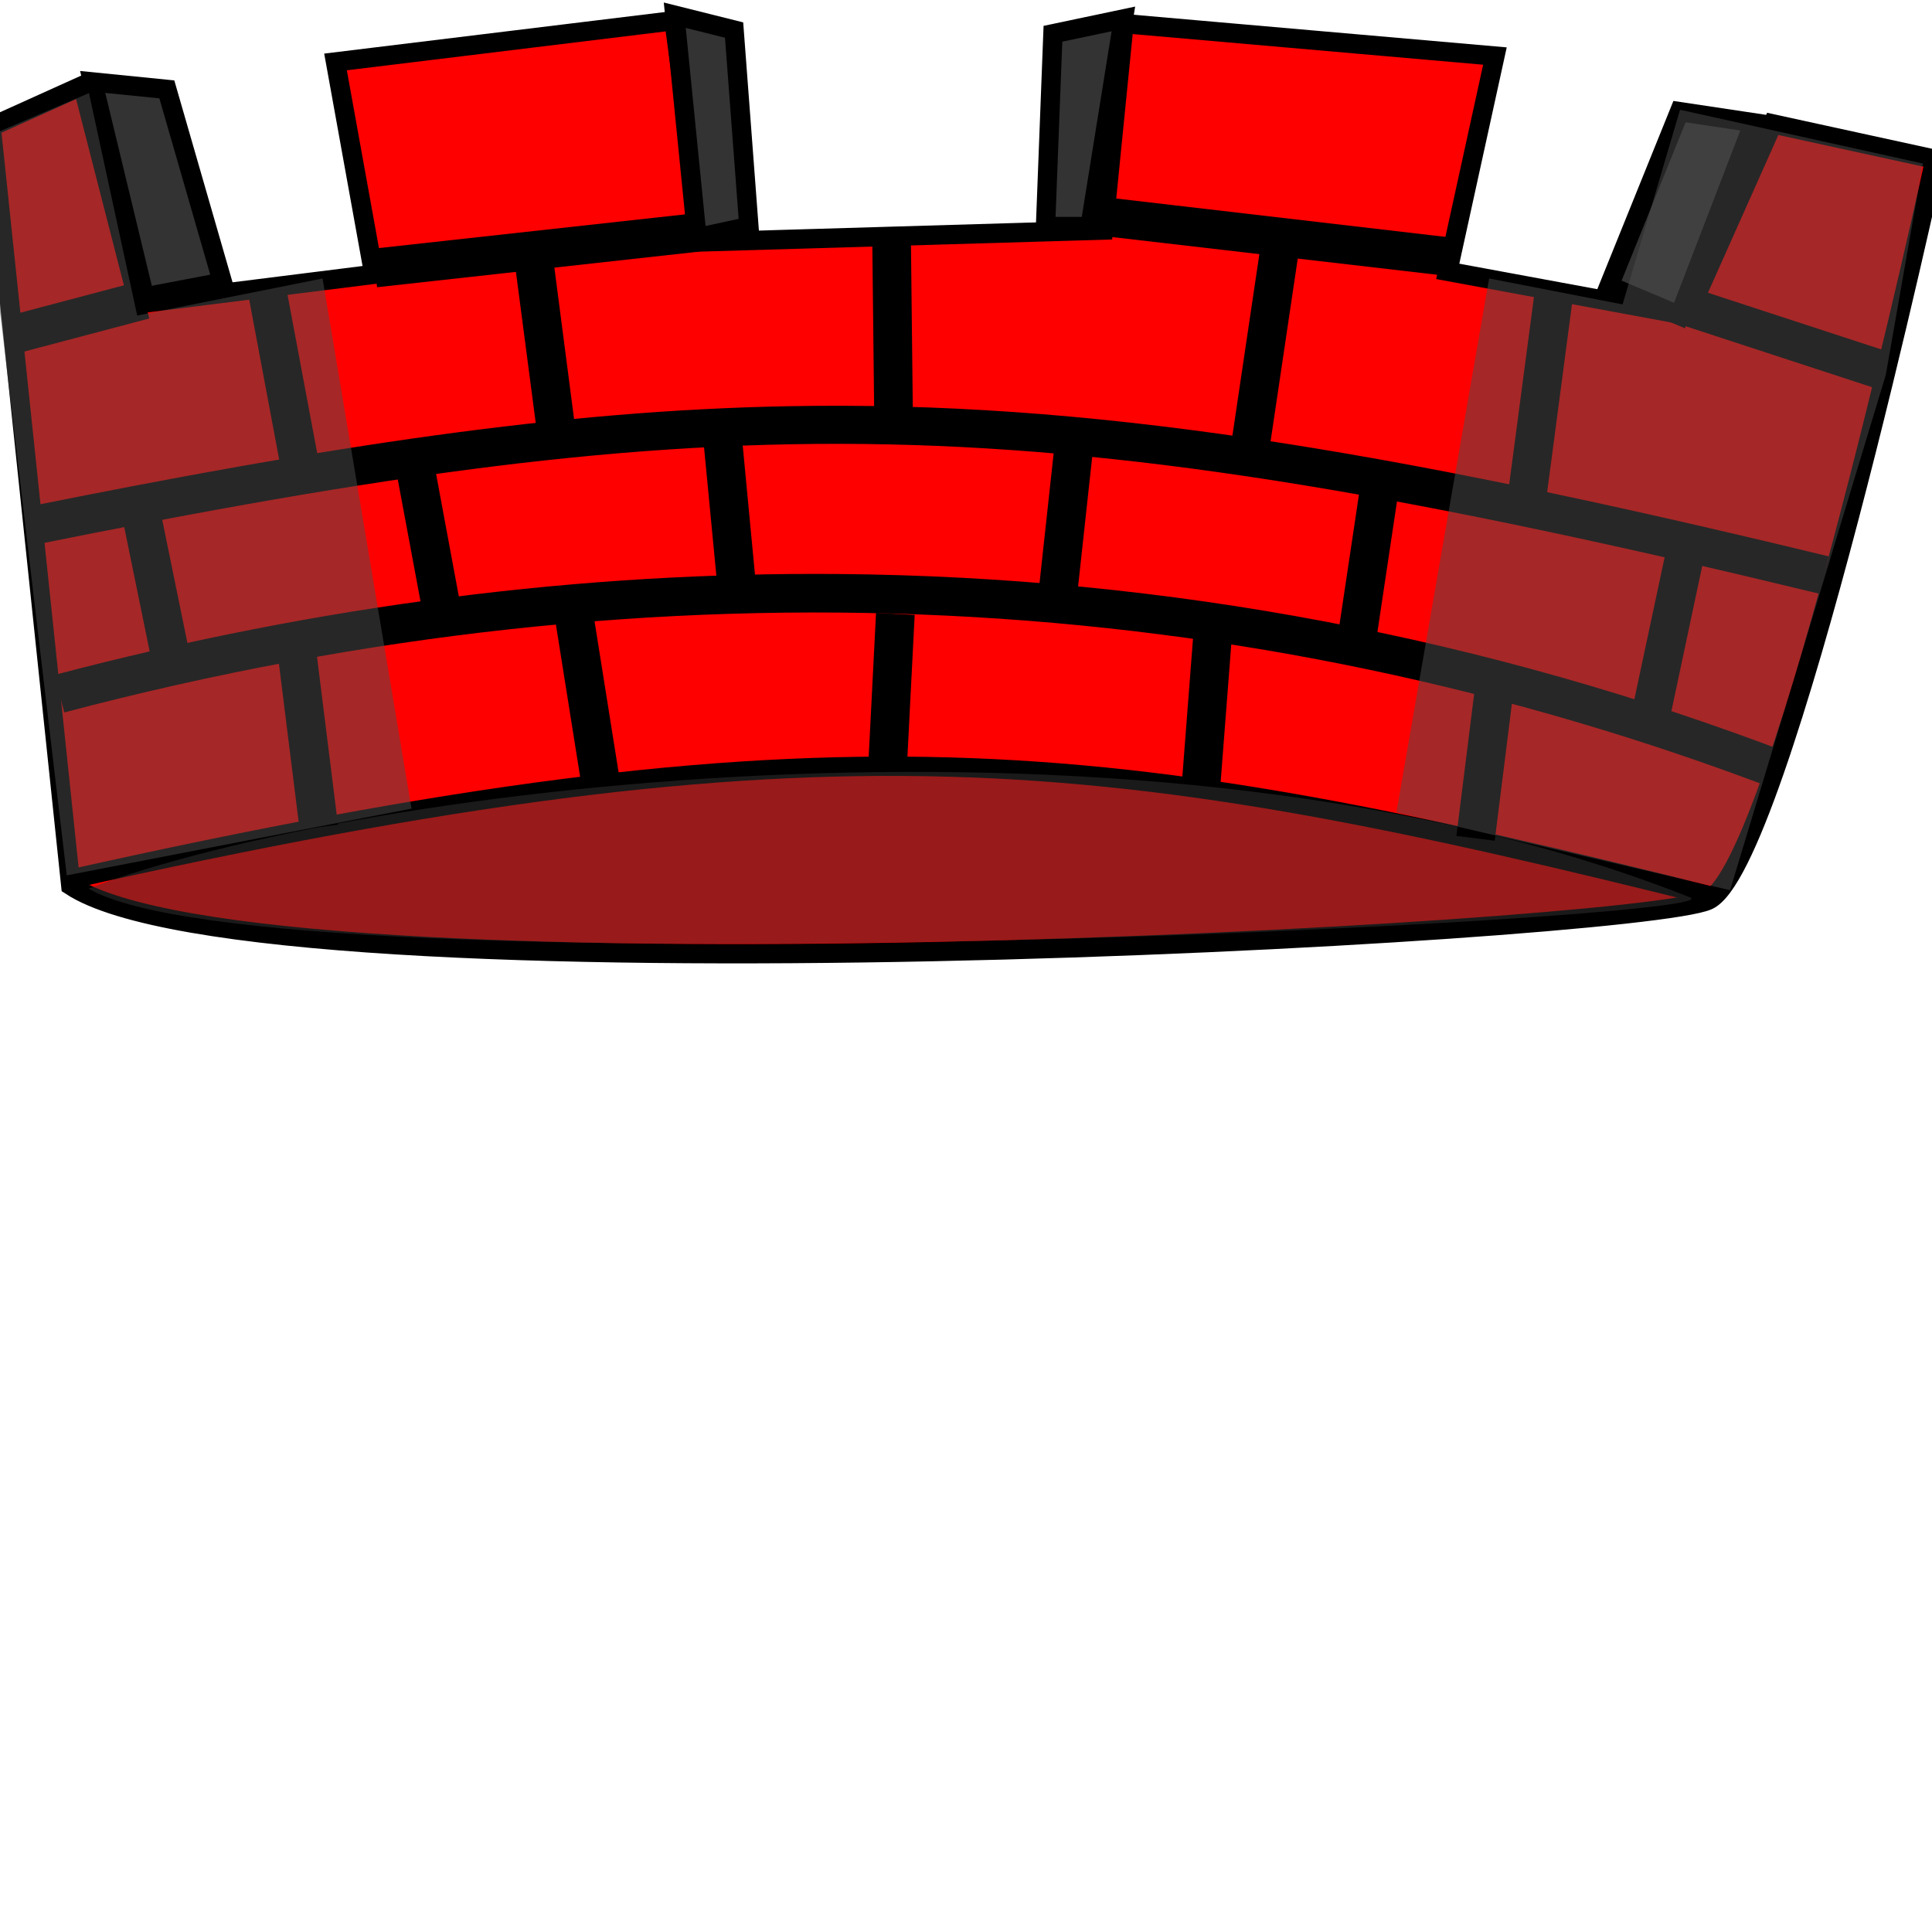
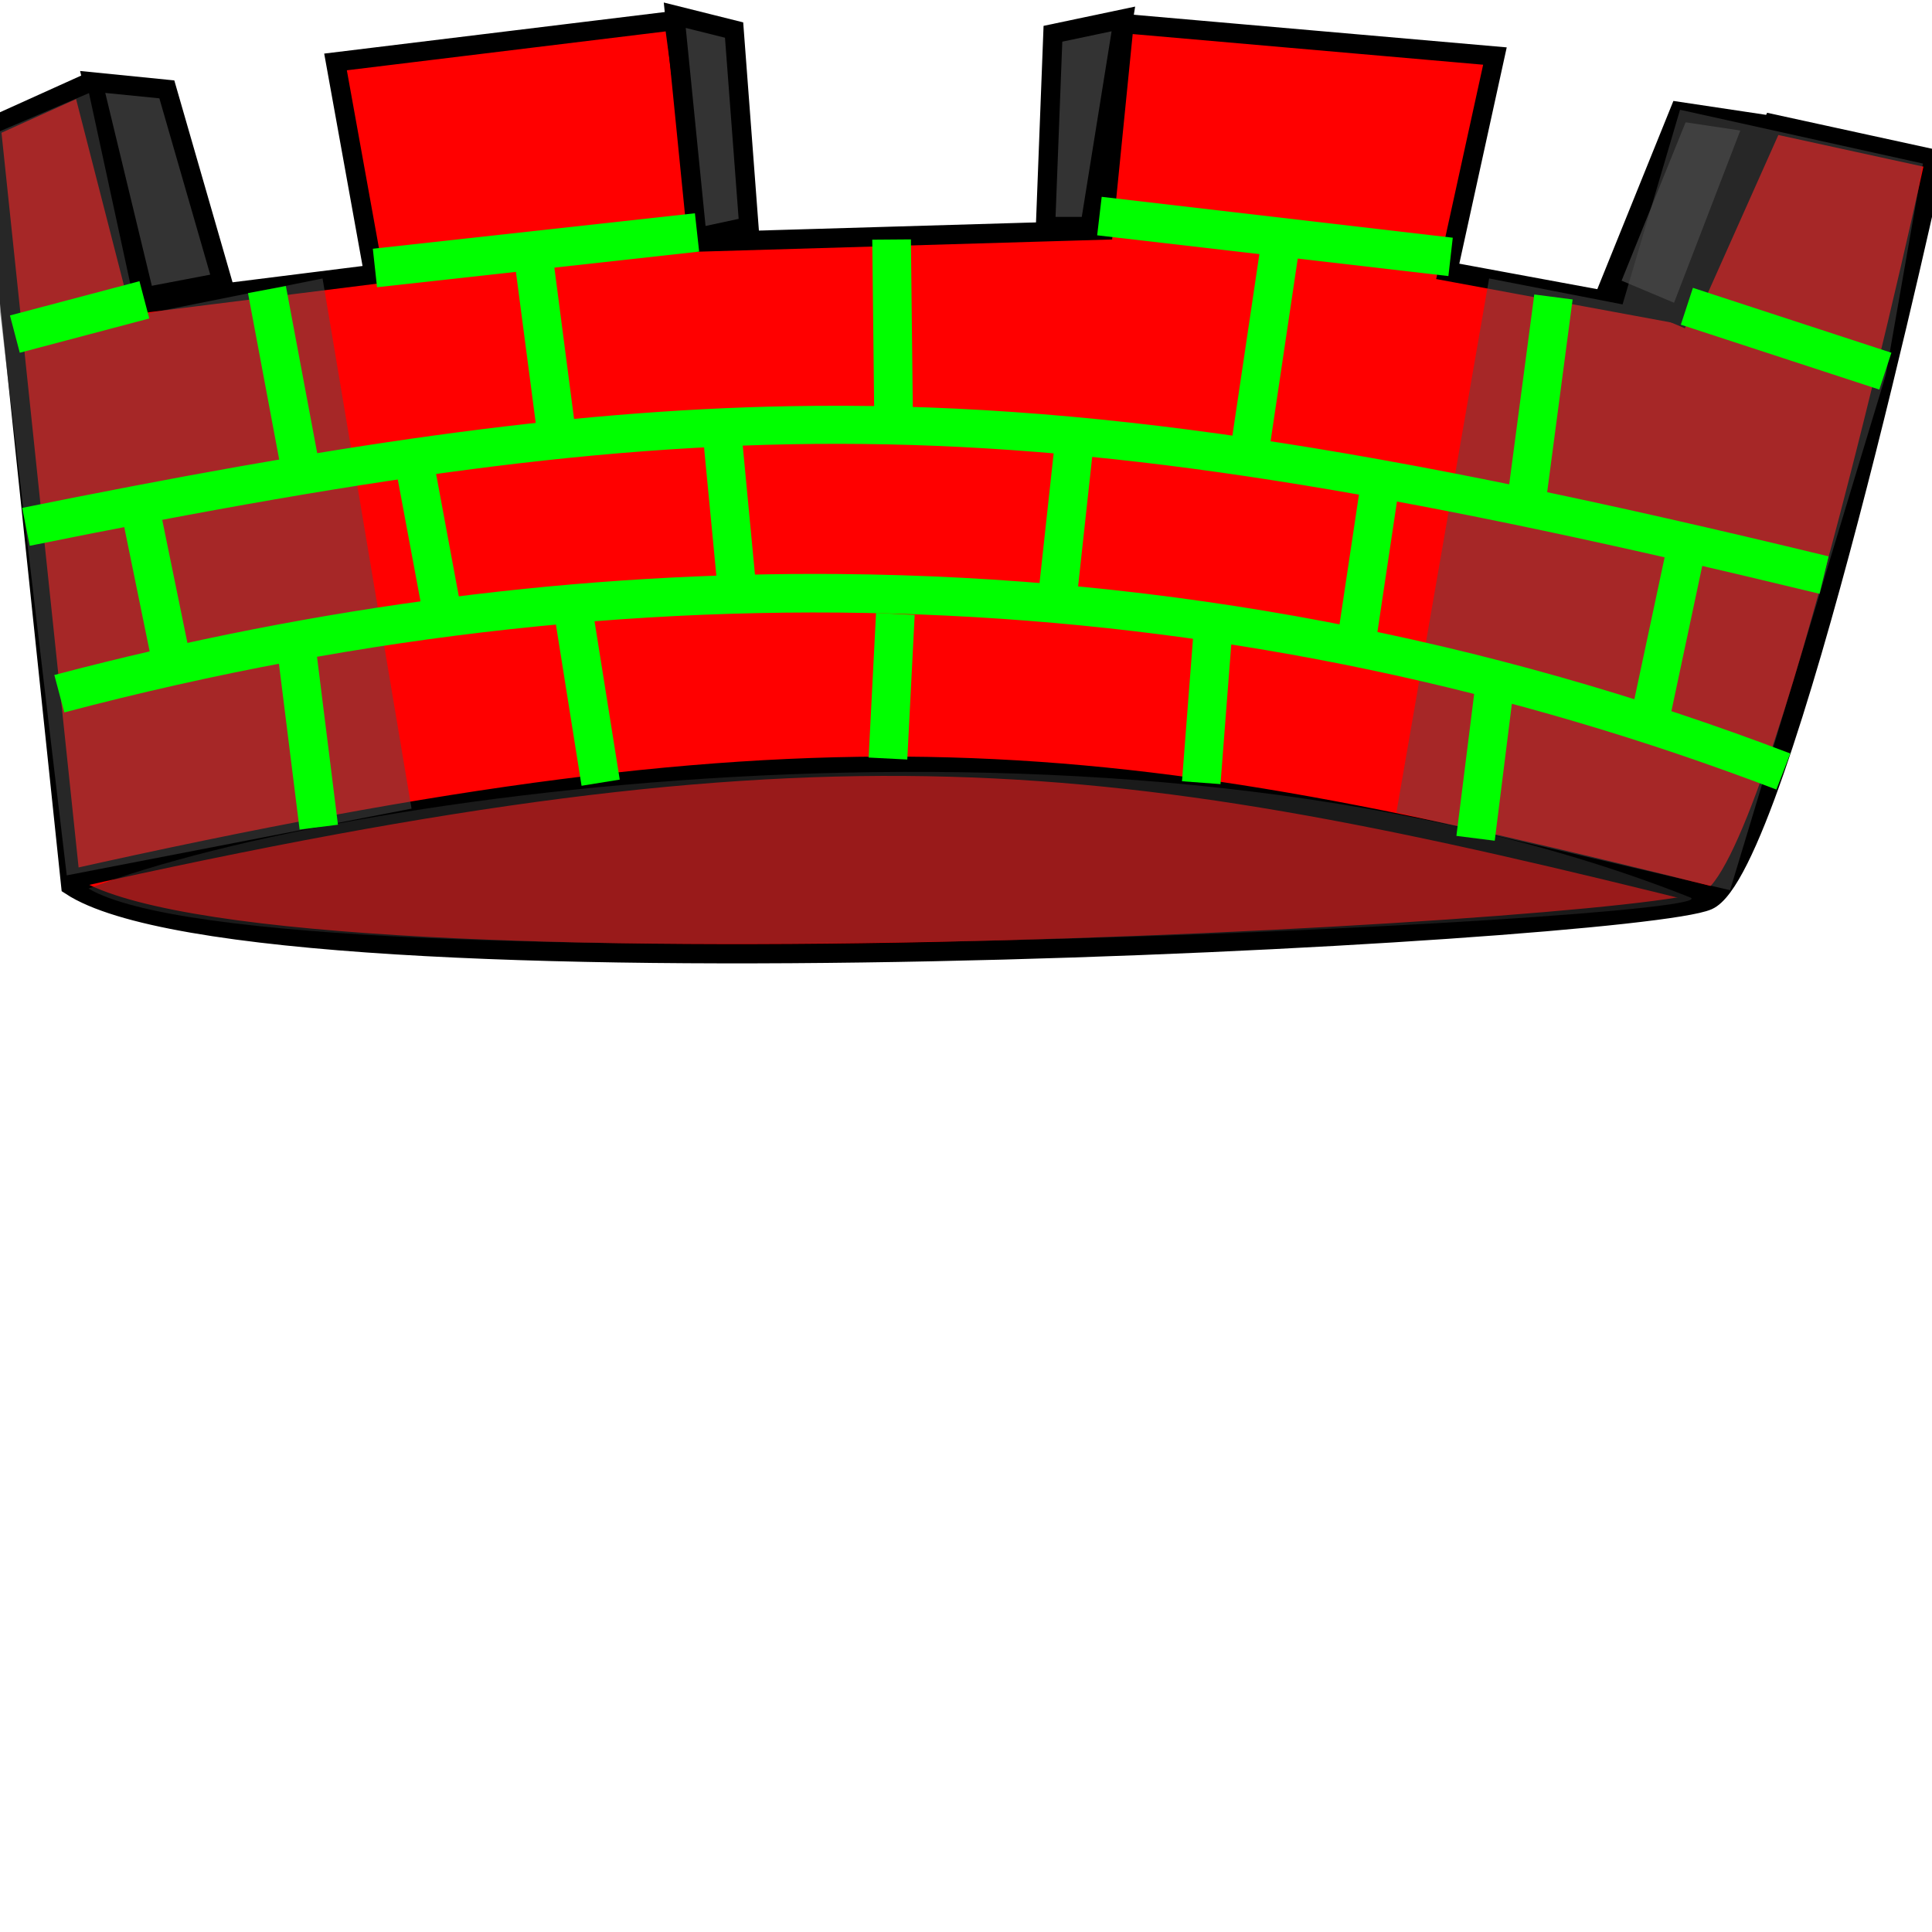
<svg xmlns="http://www.w3.org/2000/svg" width="400" height="400" id="svg2" version="1.1">
  <defs id="defs4">
    </defs>
  <g id="body">
    <path style="fill:#ff0000;stroke:#000000;stroke-width:4;stroke-linecap:butt;stroke-linejoin:miter;stroke-opacity:1" d="m 14.656,183.359 c 39.084,25.649 323.664,9.771 338.931,3.053 15.267,-6.718 47.023,-153.435 47.023,-153.435 L 367.023,25.649 349.313,65.344 299.74,56.183 309.511,11.603 232.718,4.886 228.443,47.634 145.649,50.076 139.542,4.275 69.466,12.824 77.405,56.794 28.702,62.901 17.099,17.71 -1.832,26.26 z" id="path4005" />
    <path style="fill:none;stroke:#000000;stroke-width:4;stroke-linecap:butt;stroke-linejoin:miter;stroke-opacity:1" d="m 14.046,-467.863 c 158.168,-35.42 214.759,-28.001 341.374,3.664" id="path4515" transform="translate(0,650)" />
    <path style="opacity:0.5;fill:#333333;stroke:none" d="m 18.321,183.969 c 37.252,21.985 342.867,6.311 331.603,1.832 C 238.86,141.641 74.504,162.595 18.321,183.969 z" id="path4517" />
    <path style="fill:#333333;fill-opacity:1;stroke:#000000;stroke-width:4;stroke-opacity:1" d="M 19.19,16.969 34.542,18.504 46.056,58.419 29.936,61.49 z" id="path3029" />
    <path style="fill:#333333;fill-opacity:1;stroke:#000000;stroke-width:4;stroke-opacity:1" d="m 139.703,3.152 12.282,3.07 3.07,40.683 -10.746,2.303 z" id="path3031" />
    <path style="fill:#333333;fill-opacity:1;stroke:#000000;stroke-width:4;stroke-opacity:1" d="m 232.582,3.92 -14.584,3.07 -1.535,39.915 9.211,0 z" id="path3033" />
    <path style="fill:#333333;fill-opacity:1;stroke:#000000;stroke-width:4;stroke-opacity:1" d="m 363.074,25.413 -15.352,-2.303 -14.584,36.077 14.584,6.141 z" id="path3035" />
-     <g id="masoned">
-       <path style="font-size:medium;font-style:normal;font-variant:normal;font-weight:normal;font-stretch:normal;text-indent:0;text-align:start;text-decoration:none;line-height:normal;letter-spacing:normal;word-spacing:normal;text-transform:none;direction:ltr;block-progression:tb;writing-mode:lr-tb;text-anchor:start;baseline-shift:baseline;color:#000000;fill:#000000;fill-opacity:1;fill-rule:nonzero;stroke:none;stroke-width:8;marker:none;visibility:visible;display:inline;overflow:visible;enable-background:accumulate;font-family:Sans;-inkscape-font-specification:Sans" d="M 28.875,58.219 2.062,65.312 4.094,73.031 30.906,65.938 28.875,58.219 z" id="path3039" />
-       <path style="font-size:medium;font-style:normal;font-variant:normal;font-weight:normal;font-stretch:normal;text-indent:0;text-align:start;text-decoration:none;line-height:normal;letter-spacing:normal;word-spacing:normal;text-transform:none;direction:ltr;block-progression:tb;writing-mode:lr-tb;text-anchor:start;baseline-shift:baseline;color:#000000;fill:#000000;fill-opacity:1;fill-rule:nonzero;stroke:none;stroke-width:8;marker:none;visibility:visible;display:inline;overflow:visible;enable-background:accumulate;font-family:Sans;-inkscape-font-specification:Sans" d="M 143.875,44.156 77.188,51.5 l 0.875,7.969 66.688,-7.375 -0.875,-7.938 z" id="path3041" />
-       <path style="font-size:medium;font-style:normal;font-variant:normal;font-weight:normal;font-stretch:normal;text-indent:0;text-align:start;text-decoration:none;line-height:normal;letter-spacing:normal;word-spacing:normal;text-transform:none;direction:ltr;block-progression:tb;writing-mode:lr-tb;text-anchor:start;baseline-shift:baseline;color:#000000;fill:#000000;fill-opacity:1;fill-rule:nonzero;stroke:none;stroke-width:8;marker:none;visibility:visible;display:inline;overflow:visible;enable-background:accumulate;font-family:Sans;-inkscape-font-specification:Sans" d="m 228.094,40.75 -0.938,7.969 72.719,8.438 0.906,-7.938 -72.688,-8.469 z" id="path3043" />
-       <path style="font-size:medium;font-style:normal;font-variant:normal;font-weight:normal;font-stretch:normal;text-indent:0;text-align:start;text-decoration:none;line-height:normal;letter-spacing:normal;word-spacing:normal;text-transform:none;direction:ltr;block-progression:tb;writing-mode:lr-tb;text-anchor:start;baseline-shift:baseline;color:#000000;fill:#000000;fill-opacity:1;fill-rule:nonzero;stroke:none;stroke-width:8;marker:none;visibility:visible;display:inline;overflow:visible;enable-background:accumulate;font-family:Sans;-inkscape-font-specification:Sans" d="m 350.5,59.594 -2.5,7.625 41.094,13.438 2.5,-7.625 L 350.5,59.594 z" id="path3045" />
-       <path style="font-size:medium;font-style:normal;font-variant:normal;font-weight:normal;font-stretch:normal;text-indent:0;text-align:start;text-decoration:none;line-height:normal;letter-spacing:normal;word-spacing:normal;text-transform:none;direction:ltr;block-progression:tb;writing-mode:lr-tb;text-anchor:start;baseline-shift:baseline;color:#000000;fill:#000000;fill-opacity:1;stroke:none;stroke-width:8;marker:none;visibility:visible;display:inline;overflow:visible;enable-background:accumulate;font-family:Sans;-inkscape-font-specification:Sans" d="m 163.531,84.094 c -47.584,0.87 -95.414,8.238 -158.938,21.062 L 6.156,113 c 144.792,-29.231 205.457,-30.074 370.562,9.938 l 1.875,-7.75 C 285.458,92.617 224.71,82.975 163.531,84.094 z" id="path3049" />
-       <path style="font-size:medium;font-style:normal;font-variant:normal;font-weight:normal;font-stretch:normal;text-indent:0;text-align:start;text-decoration:none;line-height:normal;letter-spacing:normal;word-spacing:normal;text-transform:none;direction:ltr;block-progression:tb;writing-mode:lr-tb;text-anchor:start;baseline-shift:baseline;color:#000000;fill:#000000;fill-opacity:1;stroke:none;stroke-width:8;marker:none;visibility:visible;display:inline;overflow:visible;enable-background:accumulate;font-family:Sans;-inkscape-font-specification:Sans" d="M 173.75,118.844 C 120.691,118.385 66.317,125.223 11.25,139.75 l 2.062,7.75 c 124.369,-32.809 244.71,-25.953 354.469,15.969 L 370.656,156 C 308.045,132.086 241.969,119.433 173.75,118.844 z" id="path3051" />
-       <path style="font-size:medium;font-style:normal;font-variant:normal;font-weight:normal;font-stretch:normal;text-indent:0;text-align:start;text-decoration:none;line-height:normal;letter-spacing:normal;word-spacing:normal;text-transform:none;direction:ltr;block-progression:tb;writing-mode:lr-tb;text-anchor:start;baseline-shift:baseline;color:#000000;fill:#000000;fill-opacity:1;stroke:none;stroke-width:8;marker:none;visibility:visible;display:inline;overflow:visible;enable-background:accumulate;font-family:Sans;-inkscape-font-specification:Sans" d="M 59.188,59.219 51.344,60.688 58.25,97.531 66.094,96.062 59.188,59.219 z" id="path3053" />
-       <path style="font-size:medium;font-style:normal;font-variant:normal;font-weight:normal;font-stretch:normal;text-indent:0;text-align:start;text-decoration:none;line-height:normal;letter-spacing:normal;word-spacing:normal;text-transform:none;direction:ltr;block-progression:tb;writing-mode:lr-tb;text-anchor:start;baseline-shift:baseline;color:#000000;fill:#000000;fill-opacity:1;stroke:none;stroke-width:8;marker:none;visibility:visible;display:inline;overflow:visible;enable-background:accumulate;font-family:Sans;-inkscape-font-specification:Sans" d="m 114.5,53.281 -7.938,1.062 4.625,35.281 7.906,-1.031 L 114.5,53.281 z" id="path3055" />
-       <path style="font-size:medium;font-style:normal;font-variant:normal;font-weight:normal;font-stretch:normal;text-indent:0;text-align:start;text-decoration:none;line-height:normal;letter-spacing:normal;word-spacing:normal;text-transform:none;direction:ltr;block-progression:tb;writing-mode:lr-tb;text-anchor:start;baseline-shift:baseline;color:#000000;fill:#000000;fill-opacity:1;stroke:none;stroke-width:8;marker:none;visibility:visible;display:inline;overflow:visible;enable-background:accumulate;font-family:Sans;-inkscape-font-specification:Sans" d="m 188.594,49.562 -8,0.062 L 181,86.094 189,86 188.594,49.562 z" id="path3057" />
-       <path style="font-size:medium;font-style:normal;font-variant:normal;font-weight:normal;font-stretch:normal;text-indent:0;text-align:start;text-decoration:none;line-height:normal;letter-spacing:normal;word-spacing:normal;text-transform:none;direction:ltr;block-progression:tb;writing-mode:lr-tb;text-anchor:start;baseline-shift:baseline;color:#000000;fill:#000000;fill-opacity:1;stroke:none;stroke-width:8;marker:none;visibility:visible;display:inline;overflow:visible;enable-background:accumulate;font-family:Sans;-inkscape-font-specification:Sans" d="M 260.875,51.688 254.719,93.156 262.625,94.312 268.781,52.875 260.875,51.688 z" id="path3059" />
-       <path style="font-size:medium;font-style:normal;font-variant:normal;font-weight:normal;font-stretch:normal;text-indent:0;text-align:start;text-decoration:none;line-height:normal;letter-spacing:normal;word-spacing:normal;text-transform:none;direction:ltr;block-progression:tb;writing-mode:lr-tb;text-anchor:start;baseline-shift:baseline;color:#000000;fill:#000000;fill-opacity:1;stroke:none;stroke-width:8;marker:none;visibility:visible;display:inline;overflow:visible;enable-background:accumulate;font-family:Sans;-inkscape-font-specification:Sans" d="m 317.656,60.969 -5.375,40.688 7.938,1.031 5.375,-40.688 -7.938,-1.031 z" id="path3061" />
-       <path style="font-size:medium;font-style:normal;font-variant:normal;font-weight:normal;font-stretch:normal;text-indent:0;text-align:start;text-decoration:none;line-height:normal;letter-spacing:normal;word-spacing:normal;text-transform:none;direction:ltr;block-progression:tb;writing-mode:lr-tb;text-anchor:start;baseline-shift:baseline;color:#000000;fill:#000000;fill-opacity:1;stroke:none;stroke-width:8;marker:none;visibility:visible;display:inline;overflow:visible;enable-background:accumulate;font-family:Sans;-inkscape-font-specification:Sans" d="m 33.094,105.219 -7.844,1.594 6.906,33.781 7.844,-1.625 -6.906,-33.75 z" id="path3063" />
-       <path style="font-size:medium;font-style:normal;font-variant:normal;font-weight:normal;font-stretch:normal;text-indent:0;text-align:start;text-decoration:none;line-height:normal;letter-spacing:normal;word-spacing:normal;text-transform:none;direction:ltr;block-progression:tb;writing-mode:lr-tb;text-anchor:start;baseline-shift:baseline;color:#000000;fill:#000000;fill-opacity:1;stroke:none;stroke-width:8;marker:none;visibility:visible;display:inline;overflow:visible;enable-background:accumulate;font-family:Sans;-inkscape-font-specification:Sans" d="m 89.906,96.062 -7.875,1.469 6.156,33 7.844,-1.469 -6.125,-33 z" id="path3065" />
-       <path style="font-size:medium;font-style:normal;font-variant:normal;font-weight:normal;font-stretch:normal;text-indent:0;text-align:start;text-decoration:none;line-height:normal;letter-spacing:normal;word-spacing:normal;text-transform:none;direction:ltr;block-progression:tb;writing-mode:lr-tb;text-anchor:start;baseline-shift:baseline;color:#000000;fill:#000000;fill-opacity:1;stroke:none;stroke-width:8;marker:none;visibility:visible;display:inline;overflow:visible;enable-background:accumulate;font-family:Sans;-inkscape-font-specification:Sans" d="m 153.656,91.031 -7.969,0.781 3.094,32.219 7.938,-0.75 -3.062,-32.25 z" id="path3067" />
-       <path style="font-size:medium;font-style:normal;font-variant:normal;font-weight:normal;font-stretch:normal;text-indent:0;text-align:start;text-decoration:none;line-height:normal;letter-spacing:normal;word-spacing:normal;text-transform:none;direction:ltr;block-progression:tb;writing-mode:lr-tb;text-anchor:start;baseline-shift:baseline;color:#000000;fill:#000000;fill-opacity:1;stroke:none;stroke-width:8;marker:none;visibility:visible;display:inline;overflow:visible;enable-background:accumulate;font-family:Sans;-inkscape-font-specification:Sans" d="m 218.625,89.469 -3.844,35.312 7.969,0.844 3.844,-35.312 -7.969,-0.844 z" id="path3069" />
-       <path style="font-size:medium;font-style:normal;font-variant:normal;font-weight:normal;font-stretch:normal;text-indent:0;text-align:start;text-decoration:none;line-height:normal;letter-spacing:normal;word-spacing:normal;text-transform:none;direction:ltr;block-progression:tb;writing-mode:lr-tb;text-anchor:start;baseline-shift:baseline;color:#000000;fill:#000000;fill-opacity:1;stroke:none;stroke-width:8;marker:none;visibility:visible;display:inline;overflow:visible;enable-background:accumulate;font-family:Sans;-inkscape-font-specification:Sans" d="M 281.594,100.812 277,131.5 284.906,132.688 289.5,102 l -7.906,-1.188 z" id="path3071" />
-       <path style="font-size:medium;font-style:normal;font-variant:normal;font-weight:normal;font-stretch:normal;text-indent:0;text-align:start;text-decoration:none;line-height:normal;letter-spacing:normal;word-spacing:normal;text-transform:none;direction:ltr;block-progression:tb;writing-mode:lr-tb;text-anchor:start;baseline-shift:baseline;color:#000000;fill:#000000;fill-opacity:1;stroke:none;stroke-width:8;marker:none;visibility:visible;display:inline;overflow:visible;enable-background:accumulate;font-family:Sans;-inkscape-font-specification:Sans" d="m 345.344,112.094 -7.688,36.062 7.844,1.656 7.656,-36.062 -7.812,-1.656 z" id="path3073" />
-       <path style="font-size:medium;font-style:normal;font-variant:normal;font-weight:normal;font-stretch:normal;text-indent:0;text-align:start;text-decoration:none;line-height:normal;letter-spacing:normal;word-spacing:normal;text-transform:none;direction:ltr;block-progression:tb;writing-mode:lr-tb;text-anchor:start;baseline-shift:baseline;color:#000000;fill:#000000;fill-opacity:1;stroke:none;stroke-width:8;marker:none;visibility:visible;display:inline;overflow:visible;enable-background:accumulate;font-family:Sans;-inkscape-font-specification:Sans" d="m 65.375,133.906 -7.938,1 4.594,36.844 7.938,-1 -4.594,-36.844 z" id="path3075" />
-       <path style="font-size:medium;font-style:normal;font-variant:normal;font-weight:normal;font-stretch:normal;text-indent:0;text-align:start;text-decoration:none;line-height:normal;letter-spacing:normal;word-spacing:normal;text-transform:none;direction:ltr;block-progression:tb;writing-mode:lr-tb;text-anchor:start;baseline-shift:baseline;color:#000000;fill:#000000;fill-opacity:1;stroke:none;stroke-width:8;marker:none;visibility:visible;display:inline;overflow:visible;enable-background:accumulate;font-family:Sans;-inkscape-font-specification:Sans" d="m 122.938,127.656 -7.906,1.25 5.375,33.781 7.906,-1.281 -5.375,-33.75 z" id="path3077" />
-       <path style="font-size:medium;font-style:normal;font-variant:normal;font-weight:normal;font-stretch:normal;text-indent:0;text-align:start;text-decoration:none;line-height:normal;letter-spacing:normal;word-spacing:normal;text-transform:none;direction:ltr;block-progression:tb;writing-mode:lr-tb;text-anchor:start;baseline-shift:baseline;color:#000000;fill:#000000;fill-opacity:1;stroke:none;stroke-width:8;marker:none;visibility:visible;display:inline;overflow:visible;enable-background:accumulate;font-family:Sans;-inkscape-font-specification:Sans" d="m 181.375,126.906 -1.531,29.938 8,0.406 1.531,-29.938 -8,-0.406 z" id="path3079" />
-       <path style="font-size:medium;font-style:normal;font-variant:normal;font-weight:normal;font-stretch:normal;text-indent:0;text-align:start;text-decoration:none;line-height:normal;letter-spacing:normal;word-spacing:normal;text-transform:none;direction:ltr;block-progression:tb;writing-mode:lr-tb;text-anchor:start;baseline-shift:baseline;color:#000000;fill:#000000;fill-opacity:1;stroke:none;stroke-width:8;marker:none;visibility:visible;display:inline;overflow:visible;enable-background:accumulate;font-family:Sans;-inkscape-font-specification:Sans" d="m 247.031,131.812 -2.312,29.938 7.969,0.594 2.312,-29.938 -7.969,-0.594 z" id="path3081" />
-       <path style="font-size:medium;font-style:normal;font-variant:normal;font-weight:normal;font-stretch:normal;text-indent:0;text-align:start;text-decoration:none;line-height:normal;letter-spacing:normal;word-spacing:normal;text-transform:none;direction:ltr;block-progression:tb;writing-mode:lr-tb;text-anchor:start;baseline-shift:baseline;color:#000000;fill:#000000;fill-opacity:1;stroke:none;stroke-width:8;marker:none;visibility:visible;display:inline;overflow:visible;enable-background:accumulate;font-family:Sans;-inkscape-font-specification:Sans" d="m 305.375,142.344 -3.844,30.719 7.938,1 3.844,-30.719 -7.938,-1 z" id="path3083" />
-     </g>
    <path style="opacity:0.5;fill:#4d4d4d;stroke:none" d="M -3.07,28.483 18.422,19.272 28.401,65.328 66.781,57.652 85.203,167.418 13.817,181.235 0,64.56 z" id="path3085" />
    <path id="path3087" d="M 398.112,33.856 347.834,22.726 335.936,63.025 308.303,57.652 289.113,168.186 358.197,184.305 390.436,77.609 z" style="opacity:0.5;fill:#4d4d4d;stroke:none" />
  </g>
+   <g id="masoned" style="fill:#00ff00;stroke:none">
+     <path style="font-size:medium;font-style:normal;font-variant:normal;font-weight:normal;font-stretch:normal;text-indent:0;text-align:start;text-decoration:none;line-height:normal;letter-spacing:normal;word-spacing:normal;text-transform:none;direction:ltr;block-progression:tb;writing-mode:lr-tb;text-anchor:start;baseline-shift:baseline;color:#000000;fill:#00ff00;fill-opacity:1;fill-rule:nonzero;stroke:none;stroke-width:8;marker:none;visibility:visible;display:inline;overflow:visible;enable-background:accumulate;font-family:Sans;-inkscape-font-specification:Sans" d="M 28.875,58.219 2.062,65.312 4.094,73.031 30.906,65.938 28.875,58.219 z" id="path3039" />
+     <path style="font-size:medium;font-style:normal;font-variant:normal;font-weight:normal;font-stretch:normal;text-indent:0;text-align:start;text-decoration:none;line-height:normal;letter-spacing:normal;word-spacing:normal;text-transform:none;direction:ltr;block-progression:tb;writing-mode:lr-tb;text-anchor:start;baseline-shift:baseline;color:#000000;fill:#00ff00;fill-opacity:1;fill-rule:nonzero;stroke:none;stroke-width:8;marker:none;visibility:visible;display:inline;overflow:visible;enable-background:accumulate;font-family:Sans;-inkscape-font-specification:Sans" d="M 143.875,44.156 77.188,51.5 l 0.875,7.969 66.688,-7.375 -0.875,-7.938 z" id="path3041" />
+     <path style="font-size:medium;font-style:normal;font-variant:normal;font-weight:normal;font-stretch:normal;text-indent:0;text-align:start;text-decoration:none;line-height:normal;letter-spacing:normal;word-spacing:normal;text-transform:none;direction:ltr;block-progression:tb;writing-mode:lr-tb;text-anchor:start;baseline-shift:baseline;color:#000000;fill:#00ff00;fill-opacity:1;fill-rule:nonzero;stroke:none;stroke-width:8;marker:none;visibility:visible;display:inline;overflow:visible;enable-background:accumulate;font-family:Sans;-inkscape-font-specification:Sans" d="m 228.094,40.75 -0.938,7.969 72.719,8.438 0.906,-7.938 -72.688,-8.469 z" id="path3043" />
+     <path style="font-size:medium;font-style:normal;font-variant:normal;font-weight:normal;font-stretch:normal;text-indent:0;text-align:start;text-decoration:none;line-height:normal;letter-spacing:normal;word-spacing:normal;text-transform:none;direction:ltr;block-progression:tb;writing-mode:lr-tb;text-anchor:start;baseline-shift:baseline;color:#000000;fill:#00ff00;fill-opacity:1;fill-rule:nonzero;stroke:none;stroke-width:8;marker:none;visibility:visible;display:inline;overflow:visible;enable-background:accumulate;font-family:Sans;-inkscape-font-specification:Sans" d="m 350.5,59.594 -2.5,7.625 41.094,13.438 2.5,-7.625 L 350.5,59.594 z" id="path3045" />
+     <path style="font-size:medium;font-style:normal;font-variant:normal;font-weight:normal;font-stretch:normal;text-indent:0;text-align:start;text-decoration:none;line-height:normal;letter-spacing:normal;word-spacing:normal;text-transform:none;direction:ltr;block-progression:tb;writing-mode:lr-tb;text-anchor:start;baseline-shift:baseline;color:#000000;fill:#00ff00;fill-opacity:1;stroke:none;stroke-width:8;marker:none;visibility:visible;display:inline;overflow:visible;enable-background:accumulate;font-family:Sans;-inkscape-font-specification:Sans" d="m 163.531,84.094 c -47.584,0.87 -95.414,8.238 -158.938,21.062 L 6.156,113 c 144.792,-29.231 205.457,-30.074 370.562,9.938 l 1.875,-7.75 C 285.458,92.617 224.71,82.975 163.531,84.094 z" id="path3049" />
+     <path style="font-size:medium;font-style:normal;font-variant:normal;font-weight:normal;font-stretch:normal;text-indent:0;text-align:start;text-decoration:none;line-height:normal;letter-spacing:normal;word-spacing:normal;text-transform:none;direction:ltr;block-progression:tb;writing-mode:lr-tb;text-anchor:start;baseline-shift:baseline;color:#000000;fill:#00ff00;fill-opacity:1;stroke:none;stroke-width:8;marker:none;visibility:visible;display:inline;overflow:visible;enable-background:accumulate;font-family:Sans;-inkscape-font-specification:Sans" d="M 173.75,118.844 C 120.691,118.385 66.317,125.223 11.25,139.75 l 2.062,7.75 c 124.369,-32.809 244.71,-25.953 354.469,15.969 L 370.656,156 C 308.045,132.086 241.969,119.433 173.75,118.844 z" id="path3051" />
+     <path style="font-size:medium;font-style:normal;font-variant:normal;font-weight:normal;font-stretch:normal;text-indent:0;text-align:start;text-decoration:none;line-height:normal;letter-spacing:normal;word-spacing:normal;text-transform:none;direction:ltr;block-progression:tb;writing-mode:lr-tb;text-anchor:start;baseline-shift:baseline;color:#000000;fill:#00ff00;fill-opacity:1;stroke:none;stroke-width:8;marker:none;visibility:visible;display:inline;overflow:visible;enable-background:accumulate;font-family:Sans;-inkscape-font-specification:Sans" d="M 59.188,59.219 51.344,60.688 58.25,97.531 66.094,96.062 59.188,59.219 z" id="path3053" />
+     <path style="font-size:medium;font-style:normal;font-variant:normal;font-weight:normal;font-stretch:normal;text-indent:0;text-align:start;text-decoration:none;line-height:normal;letter-spacing:normal;word-spacing:normal;text-transform:none;direction:ltr;block-progression:tb;writing-mode:lr-tb;text-anchor:start;baseline-shift:baseline;color:#000000;fill:#00ff00;fill-opacity:1;stroke:none;stroke-width:8;marker:none;visibility:visible;display:inline;overflow:visible;enable-background:accumulate;font-family:Sans;-inkscape-font-specification:Sans" d="m 114.5,53.281 -7.938,1.062 4.625,35.281 7.906,-1.031 L 114.5,53.281 z" id="path3055" />
+     <path style="font-size:medium;font-style:normal;font-variant:normal;font-weight:normal;font-stretch:normal;text-indent:0;text-align:start;text-decoration:none;line-height:normal;letter-spacing:normal;word-spacing:normal;text-transform:none;direction:ltr;block-progression:tb;writing-mode:lr-tb;text-anchor:start;baseline-shift:baseline;color:#000000;fill:#00ff00;fill-opacity:1;stroke:none;stroke-width:8;marker:none;visibility:visible;display:inline;overflow:visible;enable-background:accumulate;font-family:Sans;-inkscape-font-specification:Sans" d="m 188.594,49.562 -8,0.062 L 181,86.094 189,86 188.594,49.562 z" id="path3057" />
+     <path style="font-size:medium;font-style:normal;font-variant:normal;font-weight:normal;font-stretch:normal;text-indent:0;text-align:start;text-decoration:none;line-height:normal;letter-spacing:normal;word-spacing:normal;text-transform:none;direction:ltr;block-progression:tb;writing-mode:lr-tb;text-anchor:start;baseline-shift:baseline;color:#000000;fill:#00ff00;fill-opacity:1;stroke:none;stroke-width:8;marker:none;visibility:visible;display:inline;overflow:visible;enable-background:accumulate;font-family:Sans;-inkscape-font-specification:Sans" d="M 260.875,51.688 254.719,93.156 262.625,94.312 268.781,52.875 260.875,51.688 z" id="path3059" />
+     <path style="font-size:medium;font-style:normal;font-variant:normal;font-weight:normal;font-stretch:normal;text-indent:0;text-align:start;text-decoration:none;line-height:normal;letter-spacing:normal;word-spacing:normal;text-transform:none;direction:ltr;block-progression:tb;writing-mode:lr-tb;text-anchor:start;baseline-shift:baseline;color:#000000;fill:#00ff00;fill-opacity:1;stroke:none;stroke-width:8;marker:none;visibility:visible;display:inline;overflow:visible;enable-background:accumulate;font-family:Sans;-inkscape-font-specification:Sans" d="m 317.656,60.969 -5.375,40.688 7.938,1.031 5.375,-40.688 -7.938,-1.031 z" id="path3061" />
+     <path style="font-size:medium;font-style:normal;font-variant:normal;font-weight:normal;font-stretch:normal;text-indent:0;text-align:start;text-decoration:none;line-height:normal;letter-spacing:normal;word-spacing:normal;text-transform:none;direction:ltr;block-progression:tb;writing-mode:lr-tb;text-anchor:start;baseline-shift:baseline;color:#000000;fill:#00ff00;fill-opacity:1;stroke:none;stroke-width:8;marker:none;visibility:visible;display:inline;overflow:visible;enable-background:accumulate;font-family:Sans;-inkscape-font-specification:Sans" d="m 33.094,105.219 -7.844,1.594 6.906,33.781 7.844,-1.625 -6.906,-33.75 z" id="path3063" />
+     <path style="font-size:medium;font-style:normal;font-variant:normal;font-weight:normal;font-stretch:normal;text-indent:0;text-align:start;text-decoration:none;line-height:normal;letter-spacing:normal;word-spacing:normal;text-transform:none;direction:ltr;block-progression:tb;writing-mode:lr-tb;text-anchor:start;baseline-shift:baseline;color:#000000;fill:#00ff00;fill-opacity:1;stroke:none;stroke-width:8;marker:none;visibility:visible;display:inline;overflow:visible;enable-background:accumulate;font-family:Sans;-inkscape-font-specification:Sans" d="m 89.906,96.062 -7.875,1.469 6.156,33 7.844,-1.469 -6.125,-33 z" id="path3065" />
+     <path style="font-size:medium;font-style:normal;font-variant:normal;font-weight:normal;font-stretch:normal;text-indent:0;text-align:start;text-decoration:none;line-height:normal;letter-spacing:normal;word-spacing:normal;text-transform:none;direction:ltr;block-progression:tb;writing-mode:lr-tb;text-anchor:start;baseline-shift:baseline;color:#000000;fill:#00ff00;fill-opacity:1;stroke:none;stroke-width:8;marker:none;visibility:visible;display:inline;overflow:visible;enable-background:accumulate;font-family:Sans;-inkscape-font-specification:Sans" d="m 153.656,91.031 -7.969,0.781 3.094,32.219 7.938,-0.75 -3.062,-32.25 z" id="path3067" />
+     <path style="font-size:medium;font-style:normal;font-variant:normal;font-weight:normal;font-stretch:normal;text-indent:0;text-align:start;text-decoration:none;line-height:normal;letter-spacing:normal;word-spacing:normal;text-transform:none;direction:ltr;block-progression:tb;writing-mode:lr-tb;text-anchor:start;baseline-shift:baseline;color:#000000;fill:#00ff00;fill-opacity:1;stroke:none;stroke-width:8;marker:none;visibility:visible;display:inline;overflow:visible;enable-background:accumulate;font-family:Sans;-inkscape-font-specification:Sans" d="m 218.625,89.469 -3.844,35.312 7.969,0.844 3.844,-35.312 -7.969,-0.844 z" id="path3069" />
+     <path style="font-size:medium;font-style:normal;font-variant:normal;font-weight:normal;font-stretch:normal;text-indent:0;text-align:start;text-decoration:none;line-height:normal;letter-spacing:normal;word-spacing:normal;text-transform:none;direction:ltr;block-progression:tb;writing-mode:lr-tb;text-anchor:start;baseline-shift:baseline;color:#000000;fill:#00ff00;fill-opacity:1;stroke:none;stroke-width:8;marker:none;visibility:visible;display:inline;overflow:visible;enable-background:accumulate;font-family:Sans;-inkscape-font-specification:Sans" d="M 281.594,100.812 277,131.5 284.906,132.688 289.5,102 l -7.906,-1.188 z" id="path3071" />
+     <path style="font-size:medium;font-style:normal;font-variant:normal;font-weight:normal;font-stretch:normal;text-indent:0;text-align:start;text-decoration:none;line-height:normal;letter-spacing:normal;word-spacing:normal;text-transform:none;direction:ltr;block-progression:tb;writing-mode:lr-tb;text-anchor:start;baseline-shift:baseline;color:#000000;fill:#00ff00;fill-opacity:1;stroke:none;stroke-width:8;marker:none;visibility:visible;display:inline;overflow:visible;enable-background:accumulate;font-family:Sans;-inkscape-font-specification:Sans" d="m 345.344,112.094 -7.688,36.062 7.844,1.656 7.656,-36.062 -7.812,-1.656 z" id="path3073" />
+     <path style="font-size:medium;font-style:normal;font-variant:normal;font-weight:normal;font-stretch:normal;text-indent:0;text-align:start;text-decoration:none;line-height:normal;letter-spacing:normal;word-spacing:normal;text-transform:none;direction:ltr;block-progression:tb;writing-mode:lr-tb;text-anchor:start;baseline-shift:baseline;color:#000000;fill:#00ff00;fill-opacity:1;stroke:none;stroke-width:8;marker:none;visibility:visible;display:inline;overflow:visible;enable-background:accumulate;font-family:Sans;-inkscape-font-specification:Sans" d="m 65.375,133.906 -7.938,1 4.594,36.844 7.938,-1 -4.594,-36.844 z" id="path3075" />
+     <path style="font-size:medium;font-style:normal;font-variant:normal;font-weight:normal;font-stretch:normal;text-indent:0;text-align:start;text-decoration:none;line-height:normal;letter-spacing:normal;word-spacing:normal;text-transform:none;direction:ltr;block-progression:tb;writing-mode:lr-tb;text-anchor:start;baseline-shift:baseline;color:#000000;fill:#00ff00;fill-opacity:1;stroke:none;stroke-width:8;marker:none;visibility:visible;display:inline;overflow:visible;enable-background:accumulate;font-family:Sans;-inkscape-font-specification:Sans" d="m 122.938,127.656 -7.906,1.25 5.375,33.781 7.906,-1.281 -5.375,-33.75 z" id="path3077" />
+     <path style="font-size:medium;font-style:normal;font-variant:normal;font-weight:normal;font-stretch:normal;text-indent:0;text-align:start;text-decoration:none;line-height:normal;letter-spacing:normal;word-spacing:normal;text-transform:none;direction:ltr;block-progression:tb;writing-mode:lr-tb;text-anchor:start;baseline-shift:baseline;color:#000000;fill:#00ff00;fill-opacity:1;stroke:none;stroke-width:8;marker:none;visibility:visible;display:inline;overflow:visible;enable-background:accumulate;font-family:Sans;-inkscape-font-specification:Sans" d="m 181.375,126.906 -1.531,29.938 8,0.406 1.531,-29.938 -8,-0.406 z" id="path3079" />
+     <path style="font-size:medium;font-style:normal;font-variant:normal;font-weight:normal;font-stretch:normal;text-indent:0;text-align:start;text-decoration:none;line-height:normal;letter-spacing:normal;word-spacing:normal;text-transform:none;direction:ltr;block-progression:tb;writing-mode:lr-tb;text-anchor:start;baseline-shift:baseline;color:#000000;fill:#00ff00;fill-opacity:1;stroke:none;stroke-width:8;marker:none;visibility:visible;display:inline;overflow:visible;enable-background:accumulate;font-family:Sans;-inkscape-font-specification:Sans" d="m 247.031,131.812 -2.312,29.938 7.969,0.594 2.312,-29.938 -7.969,-0.594 z" id="path3081" />
+     <path style="font-size:medium;font-style:normal;font-variant:normal;font-weight:normal;font-stretch:normal;text-indent:0;text-align:start;text-decoration:none;line-height:normal;letter-spacing:normal;word-spacing:normal;text-transform:none;direction:ltr;block-progression:tb;writing-mode:lr-tb;text-anchor:start;baseline-shift:baseline;color:#000000;fill:#00ff00;fill-opacity:1;stroke:none;stroke-width:8;marker:none;visibility:visible;display:inline;overflow:visible;enable-background:accumulate;font-family:Sans;-inkscape-font-specification:Sans" d="m 305.375,142.344 -3.844,30.719 7.938,1 3.844,-30.719 -7.938,-1 z" id="path3083" />
+   </g>
</svg>
